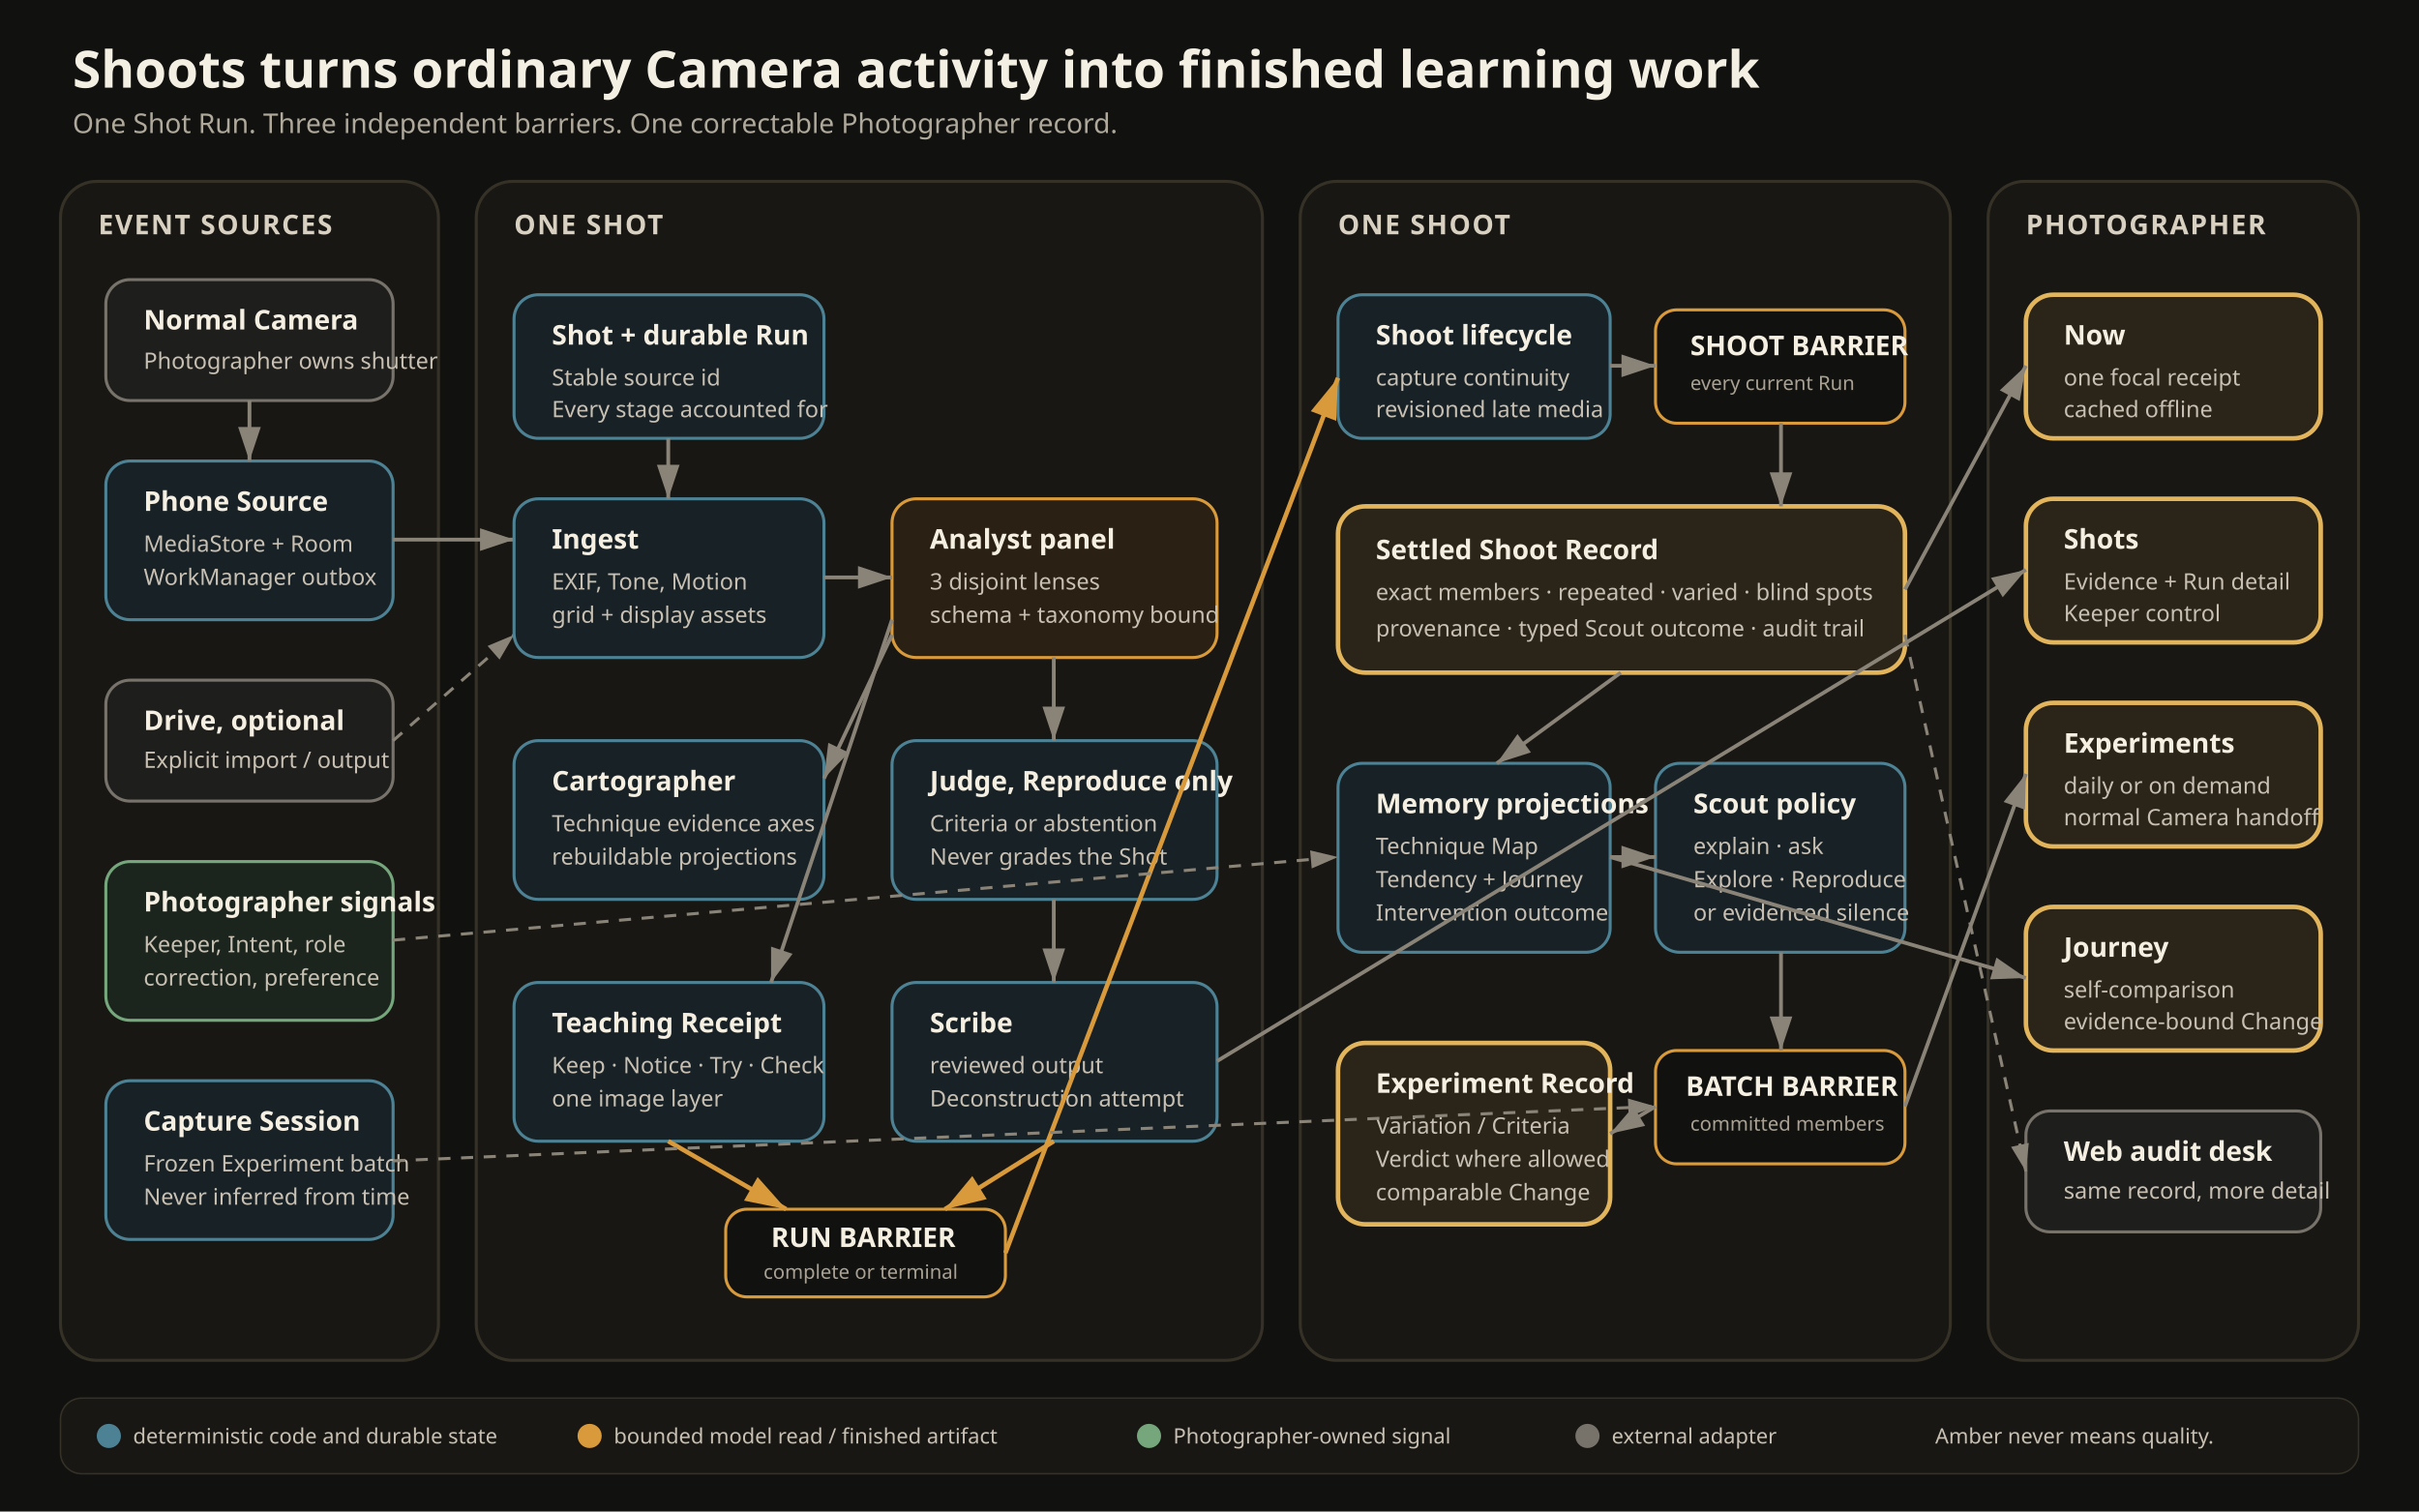
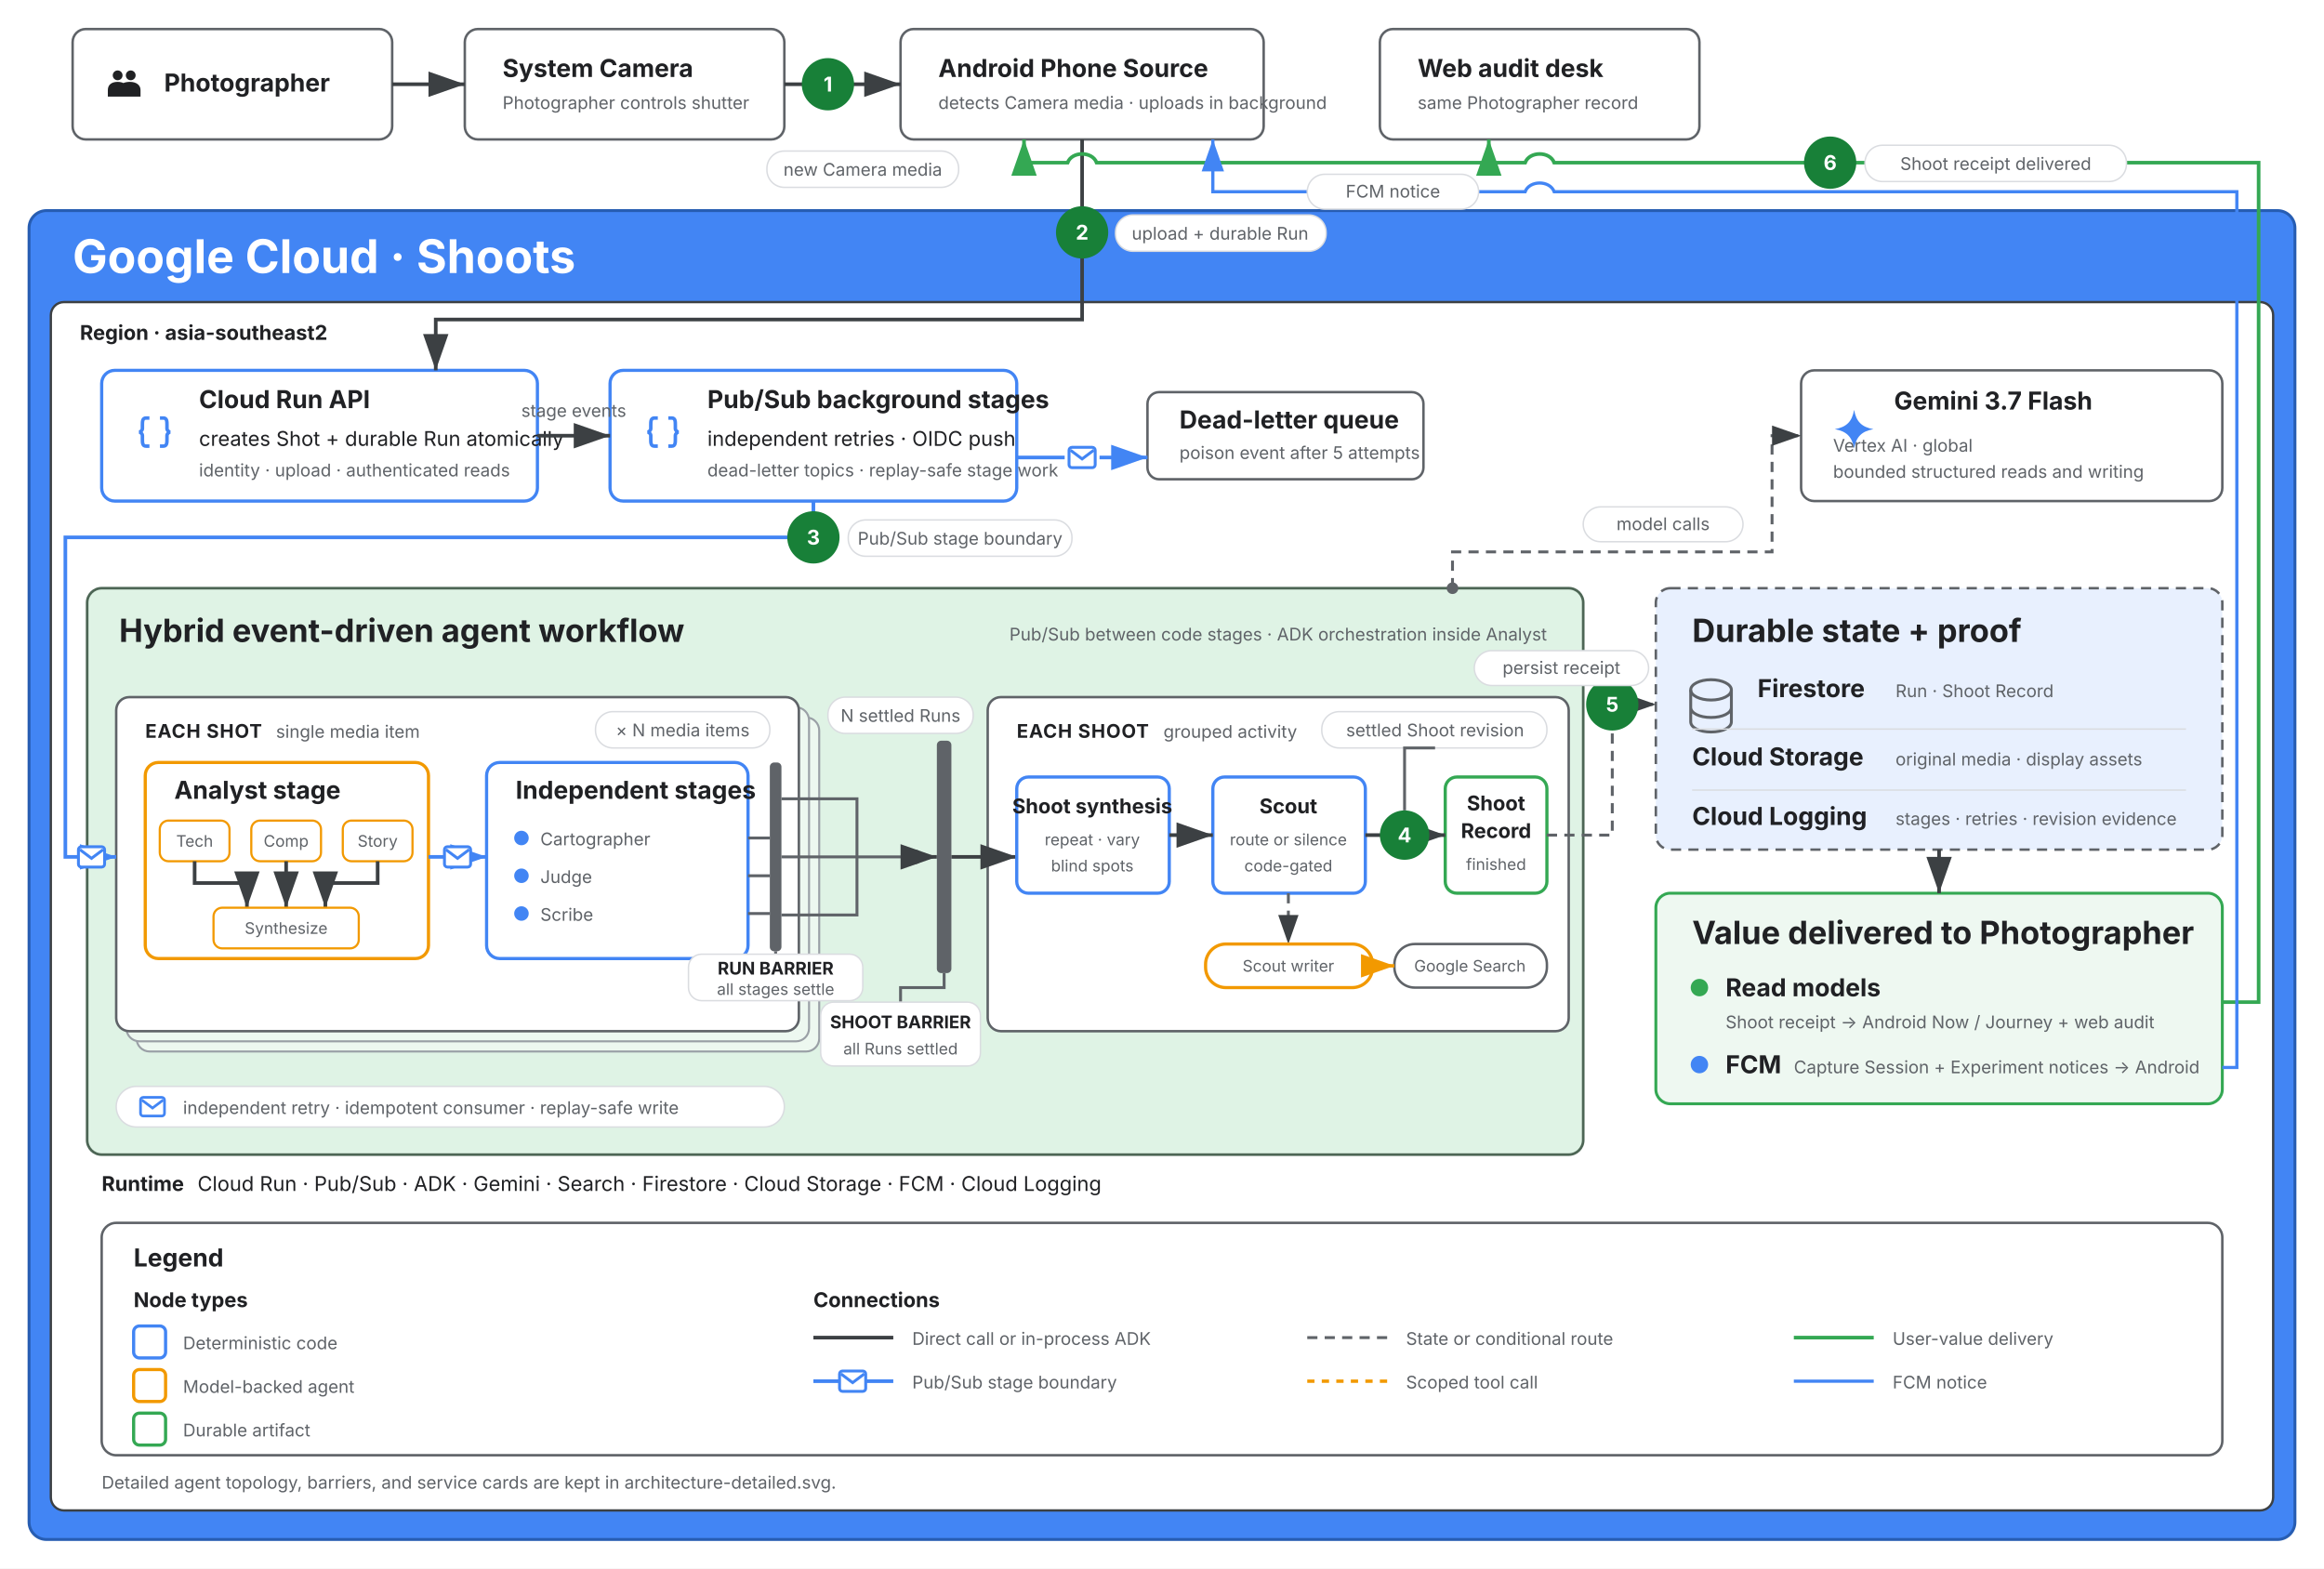
- <svg xmlns="http://www.w3.org/2000/svg" width="1600" height="1000" viewBox="0 0 1600 1000" role="img" aria-labelledby="title desc">
+ <svg xmlns="http://www.w3.org/2000/svg" width="1600" height="1080" viewBox="0 0 1600 1080" role="img" aria-labelledby="title desc">
  <defs>
    <style>
-       .bg{fill:#11110f}.lane{fill:#181713;stroke:#353126;stroke-width:2}.box{fill:#211f19;stroke:#5a5240;stroke-width:2}.code{fill:#182126;stroke:#4d8295;stroke-width:2}.model{fill:#2a2114;stroke:#d89a3b;stroke-width:2}.person{fill:#1b251d;stroke:#75a67c;stroke-width:2}.external{fill:#1e1e1d;stroke:#77736b;stroke-width:2}.terminal{fill:#2a2419;stroke:#e2b55c;stroke-width:3}.title{fill:#f4efe3;font:700 34px system-ui,sans-serif}.subtitle{fill:#afa99c;font:18px system-ui,sans-serif}.laneTitle{fill:#d8d1c2;font:700 18px system-ui,sans-serif;letter-spacing:1px}.h{fill:#f5efe2;font:700 18px system-ui,sans-serif}.t{fill:#c8c0b2;font:15px system-ui,sans-serif}.small{fill:#a9a294;font:13px system-ui,sans-serif}.label{fill:#d4cdbf;font:13px system-ui,sans-serif}.arrow{stroke:#8a8377;stroke-width:2.5;fill:none;marker-end:url(#arrow)}.amberArrow{stroke:#d89a3b;stroke-width:3;fill:none;marker-end:url(#arrowAmber)}.dash{stroke:#8a8377;stroke-width:2;fill:none;stroke-dasharray:8 7;marker-end:url(#arrow)}.barrier{fill:#11110f;stroke:#d89a3b;stroke-width:2}.legend{font:14px system-ui,sans-serif;fill:#c8c0b2}
+       text{font-family:Inter,Roboto,"Segoe UI",Arial,sans-serif;fill:#202124}
+       .bg{fill:#fff}.cloud{fill:#4285f4;stroke:#275db2;stroke-width:2}.region{fill:#fff;stroke:#3c4043;stroke-width:1.6}
+       .external{fill:#fff;stroke:#5f6368;stroke-width:1.7}.workflow{fill:#dff3e5;stroke:#4d6655;stroke-width:1.8}
+       .code{fill:#fff;stroke:#4285f4;stroke-width:2.2}.agent{fill:#fff;stroke:#f29900;stroke-width:2.2}
+       .artifact{fill:#fff;stroke:#34a853;stroke-width:2.2}.service-area{fill:#e8f0fe;stroke:#5f6368;stroke-width:1.7;stroke-dasharray:7 5}
+       .delivery{fill:#eef8f1;stroke:#34a853;stroke-width:2}.service{fill:#fff;stroke:#5f6368;stroke-width:1.7}
+       .lane-copy{fill:#edf8f0;stroke:#9aa0a6;stroke-width:1.4}.lane{fill:#fff;stroke:#5f6368;stroke-width:1.7}.gate{fill:#5f6368}.mini-agent{fill:#fff;stroke:#f29900;stroke-width:1.5}.mini-code{fill:#fff;stroke:#4285f4;stroke-width:1.5}
+       .h1{fill:#fff;font-size:32px;font-weight:650}.h2{font-size:22px;font-weight:700}.h3{font-size:17px;font-weight:700}
+       .t{font-size:14px}.small{fill:#5f6368;font-size:12px}.tiny{fill:#5f6368;font-size:11px}.label{font-size:14px;font-weight:650}.eyebrow{font-size:13px;font-weight:750;letter-spacing:.55px}
+       .arrow{stroke:#3c4043;stroke-width:2.5;fill:none;marker-end:url(#arrow)}.event{stroke:#4285f4;stroke-width:2.5;fill:none;marker-end:url(#arrowBlue)}
+       .data{stroke:#5f6368;stroke-width:2;fill:none;stroke-dasharray:7 5;marker-end:url(#arrow)}
+       .merge{stroke:#5f6368;stroke-width:2;fill:none}.tool{stroke:#f29900;stroke-width:2.3;fill:none;stroke-dasharray:5 5;marker-end:url(#arrowGold)}
+       .deliver{stroke:#34a853;stroke-width:2.5;fill:none;marker-end:url(#arrowGreen)}.notice{stroke:#4285f4;stroke-width:2.2;fill:none;marker-end:url(#arrowBlue)}
+       .line-solid{stroke:#3c4043;stroke-width:2.5}.line-event{stroke:#4285f4;stroke-width:2.5}.line-data{stroke:#5f6368;stroke-width:2;stroke-dasharray:7 5}.line-tool{stroke:#f29900;stroke-width:2.3;stroke-dasharray:5 5}
+       .label-bg{fill:#fff;stroke:#dadce0;stroke-width:1}.step{fill:#188038}.step-text{fill:#fff;font-size:14px;font-weight:750}
+       .robot{fill:none;stroke:#f29900;stroke-width:2}.code-icon{fill:none;stroke:#4285f4;stroke-width:2}.store-icon{fill:none;stroke:#5f6368;stroke-width:2}
+       .dot-agent{fill:#f29900}.dot-code{fill:#4285f4}.dot-artifact{fill:#34a853}
    </style>
-     <marker id="arrow" markerWidth="10" markerHeight="10" refX="9" refY="3" orient="auto" markerUnits="strokeWidth">
-       <path d="M0,0 L0,6 L9,3 z" fill="#8a8377" />
-     </marker>
-     <marker id="arrowAmber" markerWidth="10" markerHeight="10" refX="9" refY="3" orient="auto" markerUnits="strokeWidth">
-       <path d="M0,0 L0,6 L9,3 z" fill="#d89a3b" />
-     </marker>
+     <marker id="arrow" markerWidth="11" markerHeight="11" refX="10" refY="3.5" orient="auto" markerUnits="strokeWidth">
+       <path d="M0,0 L0,7 L10,3.5 z" fill="#3c4043" />
+     </marker>
+     <marker id="arrowBlue" markerWidth="11" markerHeight="11" refX="10" refY="3.5" orient="auto" markerUnits="strokeWidth">
+       <path d="M0,0 L0,7 L10,3.5 z" fill="#4285f4" />
+     </marker>
+     <marker id="arrowGreen" markerWidth="11" markerHeight="11" refX="10" refY="3.5" orient="auto" markerUnits="strokeWidth">
+       <path d="M0,0 L0,7 L10,3.5 z" fill="#34a853" />
+     </marker>
+     <marker id="arrowGold" markerWidth="11" markerHeight="11" refX="10" refY="3.5" orient="auto" markerUnits="strokeWidth">
+       <path d="M0,0 L0,7 L10,3.5 z" fill="#f29900" />
+     </marker>
+     <symbol id="person" viewBox="0 0 24 24">
+       <circle cx="8" cy="7" r="3" fill="#202124" />
+       <circle cx="16" cy="7" r="3" fill="#202124" />
+       <path d="M2 20v-4c0-3 2-5 6-5s6 2 6 5v4zM13 20v-4c0-1.8-.6-3.2-1.7-4.2 1.1-.5 2.5-.8 4.2-.8 4 0 6.5 2 6.5 5v4z" fill="#202124" />
+     </symbol>
+     <symbol id="bot" viewBox="0 0 24 24">
+       <rect x="4" y="7" width="16" height="11" rx="4" class="robot" />
+       <circle cx="9" cy="12" r="1.2" fill="#f29900" />
+       <circle cx="15" cy="12" r="1.2" fill="#f29900" />
+       <path d="M12 7V4m-2 0h4M7 21h10" class="robot" />
+     </symbol>
+     <symbol id="braces" viewBox="0 0 24 24">
+       <path d="M9 4H7c-2 0-2 2-2 4v2c0 1-1 2-2 2 1 0 2 1 2 2v2c0 2 0 4 2 4h2M15 4h2c2 0 2 2 2 4v2c0 1 1 2 2 2-1 0-2 1-2 2v2c0 2 0 4-2 4h-2" class="code-icon" />
+     </symbol>
+     <symbol id="doc" viewBox="0 0 24 24">
+       <path d="M6 2h8l5 5v15H6zM14 2v6h5M9 12h7M9 16h7" fill="none" stroke="#34a853" stroke-width="2" />
+     </symbol>
+     <symbol id="spark" viewBox="0 0 24 24">
+       <path d="M12 1c1.2 6.7 4.3 9.8 11 11-6.7 1.2-9.8 4.3-11 11-1.2-6.7-4.3-9.8-11-11C7.7 10.8 10.8 7.7 12 1z" fill="#4285f4" />
+     </symbol>
+     <symbol id="envelope" viewBox="0 0 24 24">
+       <rect x="3" y="5" width="18" height="14" rx="2" fill="#fff" stroke="#4285f4" stroke-width="2" />
+       <path d="M4 7l8 6 8-6" fill="none" stroke="#4285f4" stroke-width="2" />
+     </symbol>
  </defs>
-   <rect class="bg" width="1600" height="1000" />
-   <text class="title" x="48" y="58">Shoots turns ordinary Camera activity into finished learning work</text>
-   <text class="subtitle" x="48" y="88">One Shot Run. Three independent barriers. One correctable Photographer record.</text>
-   <rect class="lane" x="40" y="120" width="250" height="780" rx="24" />
-   <rect class="lane" x="315" y="120" width="520" height="780" rx="24" />
-   <rect class="lane" x="860" y="120" width="430" height="780" rx="24" />
-   <rect class="lane" x="1315" y="120" width="245" height="780" rx="24" />
-   <text class="laneTitle" x="65" y="155">EVENT SOURCES</text>
-   <text class="laneTitle" x="340" y="155">ONE SHOT</text>
-   <text class="laneTitle" x="885" y="155">ONE SHOOT</text>
-   <text class="laneTitle" x="1340" y="155">PHOTOGRAPHER</text>
-   <rect class="external" x="70" y="185" width="190" height="80" rx="16" />
-   <text class="h" x="95" y="218">Normal Camera</text>
-   <text class="t" x="95" y="244">Photographer owns shutter</text>
-   <rect class="code" x="70" y="305" width="190" height="105" rx="16" />
-   <text class="h" x="95" y="338">Phone Source</text>
-   <text class="t" x="95" y="365">MediaStore + Room</text>
-   <text class="t" x="95" y="387">WorkManager outbox</text>
-   <rect class="external" x="70" y="450" width="190" height="80" rx="16" />
-   <text class="h" x="95" y="483">Drive, optional</text>
-   <text class="t" x="95" y="508">Explicit import / output</text>
-   <rect class="person" x="70" y="570" width="190" height="105" rx="16" />
-   <text class="h" x="95" y="603">Photographer signals</text>
-   <text class="t" x="95" y="630">Keeper, Intent, role</text>
-   <text class="t" x="95" y="652">correction, preference</text>
-   <rect class="code" x="70" y="715" width="190" height="105" rx="16" />
-   <text class="h" x="95" y="748">Capture Session</text>
-   <text class="t" x="95" y="775">Frozen Experiment batch</text>
-   <text class="t" x="95" y="797">Never inferred from time</text>
-   <path class="arrow" d="M165 265 L165 305" />
-   <path class="arrow" d="M260 357 L340 357" />
-   <path class="dash" d="M260 490 L340 420" />
-   <rect class="code" x="340" y="195" width="205" height="95" rx="16" />
-   <text class="h" x="365" y="228">Shot + durable Run</text>
-   <text class="t" x="365" y="255">Stable source id</text>
-   <text class="t" x="365" y="276">Every stage accounted for</text>
-   <rect class="code" x="340" y="330" width="205" height="105" rx="16" />
-   <text class="h" x="365" y="363">Ingest</text>
-   <text class="t" x="365" y="390">EXIF, Tone, Motion</text>
-   <text class="t" x="365" y="412">grid + display assets</text>
-   <rect class="model" x="590" y="330" width="215" height="105" rx="16" />
-   <text class="h" x="615" y="363">Analyst panel</text>
-   <text class="t" x="615" y="390">3 disjoint lenses</text>
-   <text class="t" x="615" y="412">schema + taxonomy bound</text>
-   <rect class="code" x="340" y="490" width="205" height="105" rx="16" />
-   <text class="h" x="365" y="523">Cartographer</text>
-   <text class="t" x="365" y="550">Technique evidence axes</text>
-   <text class="t" x="365" y="572">rebuildable projections</text>
-   <rect class="code" x="590" y="490" width="215" height="105" rx="16" />
-   <text class="h" x="615" y="523">Judge, Reproduce only</text>
-   <text class="t" x="615" y="550">Criteria or abstention</text>
-   <text class="t" x="615" y="572">Never grades the Shot</text>
-   <rect class="code" x="340" y="650" width="205" height="105" rx="16" />
-   <text class="h" x="365" y="683">Teaching Receipt</text>
-   <text class="t" x="365" y="710">Keep · Notice · Try · Check</text>
-   <text class="t" x="365" y="732">one image layer</text>
-   <rect class="code" x="590" y="650" width="215" height="105" rx="16" />
-   <text class="h" x="615" y="683">Scribe</text>
-   <text class="t" x="615" y="710">reviewed output</text>
-   <text class="t" x="615" y="732">Deconstruction attempt</text>
-   <path class="arrow" d="M442 290 L442 330" />
-   <path class="arrow" d="M545 382 L590 382" />
-   <path class="arrow" d="M697 435 L697 490" />
-   <path class="arrow" d="M590 420 L545 515" />
-   <path class="arrow" d="M590 410 L510 650" />
-   <path class="arrow" d="M697 595 L697 650" />
-   <rect class="barrier" x="480" y="800" width="185" height="58" rx="14" />
-   <text class="h" x="510" y="825">RUN BARRIER</text>
-   <text class="small" x="505" y="846">complete or terminal</text>
-   <path class="amberArrow" d="M442 755 L520 800" />
-   <path class="amberArrow" d="M697 755 L625 800" />
-   <rect class="code" x="885" y="195" width="180" height="95" rx="16" />
-   <text class="h" x="910" y="228">Shoot lifecycle</text>
-   <text class="t" x="910" y="255">capture continuity</text>
-   <text class="t" x="910" y="276">revisioned late media</text>
-   <rect class="barrier" x="1095" y="205" width="165" height="75" rx="14" />
-   <text class="h" x="1118" y="235">SHOOT BARRIER</text>
-   <text class="small" x="1118" y="258">every current Run</text>
-   <rect class="terminal" x="885" y="335" width="375" height="110" rx="18" />
-   <text class="h" x="910" y="370">Settled Shoot Record</text>
-   <text class="t" x="910" y="397">exact members · repeated · varied · blind spots</text>
-   <text class="t" x="910" y="421">provenance · typed Scout outcome · audit trail</text>
-   <rect class="code" x="885" y="505" width="180" height="125" rx="16" />
-   <text class="h" x="910" y="538">Memory projections</text>
-   <text class="t" x="910" y="565">Technique Map</text>
-   <text class="t" x="910" y="587">Tendency + Journey</text>
-   <text class="t" x="910" y="609">Intervention outcome</text>
-   <rect class="code" x="1095" y="505" width="165" height="125" rx="16" />
-   <text class="h" x="1120" y="538">Scout policy</text>
-   <text class="t" x="1120" y="565">explain · ask</text>
-   <text class="t" x="1120" y="587">Explore · Reproduce</text>
-   <text class="t" x="1120" y="609">or evidenced silence</text>
-   <rect class="barrier" x="1095" y="695" width="165" height="75" rx="14" />
-   <text class="h" x="1115" y="725">BATCH BARRIER</text>
-   <text class="small" x="1118" y="748">committed members</text>
-   <rect class="terminal" x="885" y="690" width="180" height="120" rx="18" />
-   <text class="h" x="910" y="723">Experiment Record</text>
-   <text class="t" x="910" y="750">Variation / Criteria</text>
-   <text class="t" x="910" y="772">Verdict where allowed</text>
-   <text class="t" x="910" y="794">comparable Change</text>
-   <path class="amberArrow" d="M665 829 L885 250" />
-   <path class="arrow" d="M1065 242 L1095 242" />
-   <path class="arrow" d="M1178 280 L1178 335" />
-   <path class="arrow" d="M1072 445 L990 505" />
-   <path class="arrow" d="M1065 567 L1095 567" />
-   <path class="arrow" d="M1178 630 L1178 695" />
-   <path class="arrow" d="M1095 732 L1065 750" />
-   <path class="dash" d="M260 622 L885 567" />
-   <path class="dash" d="M260 768 L1095 732" />
-   <rect class="terminal" x="1340" y="195" width="195" height="95" rx="18" />
-   <text class="h" x="1365" y="228">Now</text>
-   <text class="t" x="1365" y="255">one focal receipt</text>
-   <text class="t" x="1365" y="276">cached offline</text>
-   <rect class="terminal" x="1340" y="330" width="195" height="95" rx="18" />
-   <text class="h" x="1365" y="363">Shots</text>
-   <text class="t" x="1365" y="390">Evidence + Run detail</text>
-   <text class="t" x="1365" y="411">Keeper control</text>
-   <rect class="terminal" x="1340" y="465" width="195" height="95" rx="18" />
-   <text class="h" x="1365" y="498">Experiments</text>
-   <text class="t" x="1365" y="525">daily or on demand</text>
-   <text class="t" x="1365" y="546">normal Camera handoff</text>
-   <rect class="terminal" x="1340" y="600" width="195" height="95" rx="18" />
-   <text class="h" x="1365" y="633">Journey</text>
-   <text class="t" x="1365" y="660">self-comparison</text>
-   <text class="t" x="1365" y="681">evidence-bound Change</text>
-   <rect class="external" x="1340" y="735" width="195" height="80" rx="16" />
-   <text class="h" x="1365" y="768">Web audit desk</text>
-   <text class="t" x="1365" y="793">same record, more detail</text>
-   <path class="arrow" d="M1260 390 L1340 242" />
-   <path class="arrow" d="M805 702 L1340 377" />
-   <path class="arrow" d="M1260 732 L1340 512" />
-   <path class="arrow" d="M1065 567 L1340 647" />
-   <path class="dash" d="M1260 420 L1340 775" />
-   <rect x="40" y="925" width="1520" height="50" rx="14" fill="#181713" stroke="#353126" />
-   <circle cx="72" cy="950" r="8" fill="#4d8295" />
-   <text class="legend" x="88" y="955">deterministic code and durable state</text>
-   <circle cx="390" cy="950" r="8" fill="#d89a3b" />
-   <text class="legend" x="406" y="955">bounded model read / finished artifact</text>
-   <circle cx="760" cy="950" r="8" fill="#75a67c" />
-   <text class="legend" x="776" y="955">Photographer-owned signal</text>
-   <circle cx="1050" cy="950" r="8" fill="#77736b" />
-   <text class="legend" x="1066" y="955">external adapter</text>
-   <text class="legend" x="1280" y="955">Amber never means quality.</text>
+   <rect class="bg" width="1600" height="1080" />
+   <rect class="external" x="50" y="20" width="220" height="76" rx="9" />
+   <use href="#person" x="72" y="44" width="27" height="27" />
+   <text class="h3" x="113" y="63">Photographer</text>
+   <rect class="external" x="320" y="20" width="220" height="76" rx="9" />
+   <text class="h3" x="346" y="53">System Camera</text>
+   <text class="small" x="346" y="75">Photographer controls shutter</text>
+   <rect class="external" x="620" y="20" width="250" height="76" rx="9" />
+   <text class="h3" x="646" y="53">Android Phone Source</text>
+   <text class="small" x="646" y="75">detects Camera media · uploads in background</text>
+   <rect class="external" x="950" y="20" width="220" height="76" rx="9" />
+   <text class="h3" x="976" y="53">Web audit desk</text>
+   <text class="small" x="976" y="75">same Photographer record</text>
+   <path class="arrow" d="M270 58 H320" />
+   <path class="arrow" d="M540 58 H620" />
+   <circle class="step" cx="570" cy="58" r="18" />
+   <text class="step-text" x="570" y="63" text-anchor="middle">1</text>
+   <rect class="label-bg" x="528" y="104" width="132" height="25" rx="12" />
+   <text class="small" x="594" y="121" text-anchor="middle">new Camera media</text>
+   <rect class="cloud" x="20" y="145" width="1560" height="915" rx="12" />
+   <text class="h1" x="50" y="188">Google Cloud · Shoots</text>
+   <rect class="region" x="35" y="208" width="1530" height="832" rx="9" />
+   <text class="label" x="55" y="234">Region · asia-southeast2</text>
+   <rect class="code" x="70" y="255" width="300" height="90" rx="9" />
+   <use href="#braces" x="92" y="283" width="29" height="29" />
+   <text class="h3" x="137" y="281">Cloud Run API</text>
+   <text class="t" x="137" y="307">creates Shot + durable Run atomically</text>
+   <text class="small" x="137" y="328">identity · upload · authenticated reads</text>
+   <rect class="code" x="420" y="255" width="280" height="90" rx="9" />
+   <use href="#braces" x="442" y="283" width="29" height="29" />
+   <text class="h3" x="487" y="281">Pub/Sub background stages</text>
+   <text class="t" x="487" y="307">independent retries · OIDC push</text>
+   <text class="small" x="487" y="328">dead-letter topics · replay-safe stage work</text>
+   <rect class="service" x="790" y="270" width="190" height="60" rx="8" />
+   <text class="h3" x="812" y="295">Dead-letter queue</text>
+   <text class="small" x="812" y="316">poison event after 5 attempts</text>
+   <line class="line-event" x1="700" y1="315" x2="733" y2="315" />
+   <use href="#envelope" x="733" y="303" width="24" height="24" />
+   <path class="event" d="M757 315 H790" />
+   <rect class="service" x="1240" y="255" width="290" height="90" rx="9" />
+   <use href="#spark" x="1262" y="281" width="29" height="29" />
+   <text class="h3" x="1304" y="282">Gemini 3.7 Flash</text>
+   <text class="small" x="1262" y="311">Vertex AI · global</text>
+   <text class="small" x="1262" y="329">bounded structured reads and writing</text>
+   <path class="arrow" d="M745 96 V220 H300 V255" />
+   <circle class="step" cx="745" cy="160" r="18" />
+   <text class="step-text" x="745" y="165" text-anchor="middle">2</text>
+   <rect class="label-bg" x="768" y="148" width="145" height="25" rx="12" />
+   <text class="small" x="840" y="165" text-anchor="middle">upload + durable Run</text>
+   <path class="arrow" d="M370 300 H420" />
+   <text class="small" x="395" y="287" text-anchor="middle">stage events</text>
+   <rect class="workflow" x="60" y="405" width="1030" height="390" rx="10" />
+   <text class="h2" x="82" y="442">Hybrid event-driven agent workflow</text>
+   <text class="small" x="1065" y="441" text-anchor="end">Pub/Sub between code stages · ADK orchestration inside Analyst</text>
+   <rect class="lane-copy" x="94" y="494" width="470" height="230" rx="9" />
+   <rect class="lane-copy" x="87" y="487" width="470" height="230" rx="9" />
+   <rect class="lane" x="80" y="480" width="470" height="230" rx="9" />
+   <text class="eyebrow" x="100" y="508">EACH SHOT</text>
+   <text class="small" x="190" y="508">single media item</text>
+   <rect class="label-bg" x="410" y="490" width="120" height="25" rx="12" />
+   <text class="small" x="470" y="507" text-anchor="middle">× N media items</text>
+   <rect class="agent" x="100" y="525" width="195" height="135" rx="9" />
+   <text class="h3" x="120" y="550">Analyst stage</text>
+   <rect class="mini-agent" x="110" y="565" width="48" height="28" rx="6" />
+   <text class="tiny" x="134" y="583" text-anchor="middle">Tech</text>
+   <rect class="mini-agent" x="173" y="565" width="48" height="28" rx="6" />
+   <text class="tiny" x="197" y="583" text-anchor="middle">Comp</text>
+   <rect class="mini-agent" x="236" y="565" width="48" height="28" rx="6" />
+   <text class="tiny" x="260" y="583" text-anchor="middle">Story</text>
+   <path class="arrow" d="M134 593 V608 H170 V625" />
+   <path class="arrow" d="M197 593 V625" />
+   <path class="arrow" d="M260 593 V608 H224 V625" />
+   <rect class="mini-agent" x="147" y="625" width="100" height="28" rx="6" />
+   <text class="tiny" x="197" y="643" text-anchor="middle">Synthesize</text>
+   <rect class="code" x="335" y="525" width="180" height="135" rx="9" />
+   <text class="h3" x="355" y="550">Independent stages</text>
+   <circle class="dot-code" cx="359" cy="577" r="5" />
+   <text class="small" x="372" y="582">Cartographer</text>
+   <circle class="dot-code" cx="359" cy="603" r="5" />
+   <text class="small" x="372" y="608">Judge</text>
+   <circle class="dot-code" cx="359" cy="629" r="5" />
+   <text class="small" x="372" y="634">Scribe</text>
+   <path class="event" d="M295 590 H335" />
+   <use href="#envelope" x="303" y="578" width="24" height="24" />
+   <path class="merge" d="M515 577 H530 M515 603 H530 M515 629 H530" />
+   <rect class="gate" x="530" y="525" width="8" height="130" rx="3" />
+   <path class="merge" d="M534 655 V657" />
+   <rect class="label-bg" x="474" y="657" width="120" height="32" rx="9" />
+   <text class="label" x="534" y="671" text-anchor="middle" style="font-size:12px">RUN BARRIER</text>
+   <text class="tiny" x="534" y="685" text-anchor="middle">all stages settle</text>
+   <path class="merge" d="M538 550 H590 V590 H630 M538 590 H630 M538 630 H590 V590 H630" />
+   <circle cx="630" cy="590" r="5" fill="#5f6368" />
+   <path class="arrow" d="M630 590 H645" />
+   <rect class="gate" x="645" y="510" width="10" height="160" rx="3" />
+   <rect class="label-bg" x="570" y="480" width="100" height="25" rx="12" />
+   <text class="small" x="620" y="497" text-anchor="middle">N settled Runs</text>
+   <path class="merge" d="M650 670 V680 H620 V690" />
+   <rect class="label-bg" x="565" y="690" width="110" height="44" rx="9" />
+   <text class="label" x="620" y="708" text-anchor="middle" style="font-size:12px">SHOOT BARRIER</text>
+   <text class="tiny" x="620" y="726" text-anchor="middle">all Runs settled</text>
+   <rect class="lane" x="680" y="480" width="400" height="230" rx="9" />
+   <text class="eyebrow" x="700" y="508">EACH SHOOT</text>
+   <text class="small" x="801" y="508">grouped activity</text>
+   <rect class="label-bg" x="910" y="490" width="155" height="25" rx="12" />
+   <text class="small" x="988" y="507" text-anchor="middle">settled Shoot revision</text>
+   <path class="arrow" d="M655 590 H700" />
+   <rect class="code" x="700" y="535" width="105" height="80" rx="8" />
+   <text class="label" x="752" y="560" text-anchor="middle">Shoot synthesis</text>
+   <text class="tiny" x="752" y="582" text-anchor="middle">repeat · vary</text>
+   <text class="tiny" x="752" y="600" text-anchor="middle">blind spots</text>
+   <rect class="code" x="835" y="535" width="105" height="80" rx="8" />
+   <text class="label" x="887" y="560" text-anchor="middle">Scout</text>
+   <text class="tiny" x="887" y="582" text-anchor="middle">route or silence</text>
+   <text class="tiny" x="887" y="600" text-anchor="middle">code-gated</text>
+   <rect class="artifact" x="995" y="535" width="70" height="80" rx="8" />
+   <text class="label" x="1030" y="558" text-anchor="middle">Shoot</text>
+   <text class="label" x="1030" y="577" text-anchor="middle">Record</text>
+   <text class="tiny" x="1030" y="599" text-anchor="middle">finished</text>
+   <path class="arrow" d="M805 575 H835" />
+   <path class="arrow" d="M940 575 H995" />
+   <path class="merge" d="M988 515 H967 V558" />
+   <circle class="step" cx="967" cy="575" r="17" />
+   <text class="step-text" x="967" y="580" text-anchor="middle">4</text>
+   <path class="data" d="M887 615 V650" />
+   <rect class="agent" x="830" y="650" width="115" height="30" rx="14" />
+   <text class="tiny" x="887" y="669" text-anchor="middle">Scout writer</text>
+   <rect class="service" x="960" y="650" width="105" height="30" rx="14" />
+   <text class="tiny" x="1012" y="669" text-anchor="middle">Google Search</text>
+   <path class="tool" d="M945 665 H960" />
+   <path class="event" d="M560 345 V370 H45 V590 H80" />
+   <use href="#envelope" x="51" y="578" width="24" height="24" />
+   <circle class="step" cx="560" cy="370" r="18" />
+   <text class="step-text" x="560" y="375" text-anchor="middle">3</text>
+   <rect class="label-bg" x="584" y="358" width="154" height="25" rx="12" />
+   <text class="small" x="661" y="375" text-anchor="middle">Pub/Sub stage boundary</text>
+   <rect class="label-bg" x="80" y="748" width="460" height="28" rx="14" />
+   <use href="#envelope" x="94" y="751" width="22" height="22" />
+   <text class="small" x="126" y="767">independent retry · idempotent consumer · replay-safe write</text>
+   <circle cx="1000" cy="405" r="4" fill="#5f6368" />
+   <path class="data" d="M1000 405 V380 H1220 V300 H1240" />
+   <rect class="label-bg" x="1090" y="349" width="110" height="24" rx="12" />
+   <text class="small" x="1145" y="365" text-anchor="middle">model calls</text>
+   <rect class="service-area" x="1140" y="405" width="390" height="180" rx="10" />
+   <text class="h2" x="1165" y="442">Durable state + proof</text>
+   <ellipse class="store-icon" cx="1178" cy="475" rx="14" ry="7" />
+   <path class="store-icon" d="M1164 475v22c0 4 6 7 14 7s14-3 14-7v-22M1164 487c0 4 6 7 14 7s14-3 14-7" />
+   <text class="h3" x="1210" y="480">Firestore</text>
+   <text class="small" x="1305" y="480">Run · Shoot Record</text>
+   <path d="M1165 502 H1505" stroke="#dadce0" stroke-width="1" />
+   <text class="h3" x="1165" y="527">Cloud Storage</text>
+   <text class="small" x="1305" y="527">original media · display assets</text>
+   <path d="M1165 544 H1505" stroke="#dadce0" stroke-width="1" />
+   <text class="h3" x="1165" y="568">Cloud Logging</text>
+   <text class="small" x="1305" y="568">stages · retries · revision evidence</text>
+   <path class="data" d="M1065 575 H1110 V485 H1140" />
+   <circle class="step" cx="1110" cy="485" r="18" />
+   <text class="step-text" x="1110" y="490" text-anchor="middle">5</text>
+   <rect class="label-bg" x="1015" y="448" width="120" height="24" rx="12" />
+   <text class="small" x="1075" y="464" text-anchor="middle">persist receipt</text>
+   <rect class="delivery" x="1140" y="615" width="390" height="145" rx="10" />
+   <text class="h2" x="1165" y="650">Value delivered to Photographer</text>
+   <circle class="dot-artifact" cx="1170" cy="680" r="6" />
+   <text class="h3" x="1188" y="686">Read models</text>
+   <text class="small" x="1188" y="708">Shoot receipt → Android Now / Journey + web audit</text>
+   <circle class="dot-code" cx="1170" cy="733" r="6" />
+   <text class="h3" x="1188" y="739">FCM</text>
+   <text class="small" x="1235" y="739">Capture Session + Experiment notices → Android</text>
+   <path class="arrow" d="M1335 585 V615" />
+   <path class="deliver" d="M1530 690 H1555 V112 H1070 C1067 104 1053 104 1050 112 H755 C752 104 738 104 735 112 H705 V96" />
+   <path class="deliver" d="M1025 112 V96" />
+   <path class="notice" d="M1530 735 H1540 V132 H1070 C1067 124 1053 124 1050 132 H835 V96" />
+   <circle class="step" cx="1260" cy="112" r="18" />
+   <text class="step-text" x="1260" y="117" text-anchor="middle">6</text>
+   <rect class="label-bg" x="1284" y="100" width="180" height="25" rx="12" />
+   <text class="small" x="1374" y="117" text-anchor="middle">Shoot receipt delivered</text>
+   <rect class="label-bg" x="900" y="120" width="118" height="24" rx="12" />
+   <text class="small" x="959" y="136" text-anchor="middle">FCM notice</text>
+   <text class="label" x="70" y="820">Runtime</text>
+   <text class="t" x="136" y="820">Cloud Run · Pub/Sub · ADK · Gemini · Search · Firestore · Cloud Storage · FCM · Cloud Logging</text>
+   <rect class="service" x="70" y="842" width="1460" height="160" rx="10" />
+   <text class="h3" x="92" y="872">Legend</text>
+   <text class="label" x="92" y="900">Node types</text>
+   <rect class="code" x="92" y="913" width="22" height="22" rx="4" />
+   <text class="small" x="126" y="929">Deterministic code</text>
+   <rect class="agent" x="92" y="943" width="22" height="22" rx="4" />
+   <text class="small" x="126" y="959">Model-backed agent</text>
+   <rect class="artifact" x="92" y="973" width="22" height="22" rx="4" />
+   <text class="small" x="126" y="989">Durable artifact</text>
+   <text class="label" x="560" y="900">Connections</text>
+   <line class="line-solid" x1="560" y1="921" x2="615" y2="921" />
+   <text class="small" x="628" y="926">Direct call or in-process ADK</text>
+   <line class="line-event" x1="560" y1="951" x2="615" y2="951" />
+   <use href="#envelope" x="575" y="939" width="24" height="24" />
+   <text class="small" x="628" y="956">Pub/Sub stage boundary</text>
+   <line class="line-data" x1="900" y1="921" x2="955" y2="921" />
+   <text class="small" x="968" y="926">State or conditional route</text>
+   <line class="line-tool" x1="900" y1="951" x2="955" y2="951" />
+   <text class="small" x="968" y="956">Scoped tool call</text>
+   <line x1="1235" y1="921" x2="1290" y2="921" stroke="#34a853" stroke-width="2.5" />
+   <text class="small" x="1303" y="926">User-value delivery</text>
+   <line x1="1235" y1="951" x2="1290" y2="951" stroke="#4285f4" stroke-width="2.2" />
+   <text class="small" x="1303" y="956">FCM notice</text>
+   <text class="small" x="70" y="1025">Detailed agent topology, barriers, and service cards are kept in architecture-detailed.svg.</text>
</svg>
